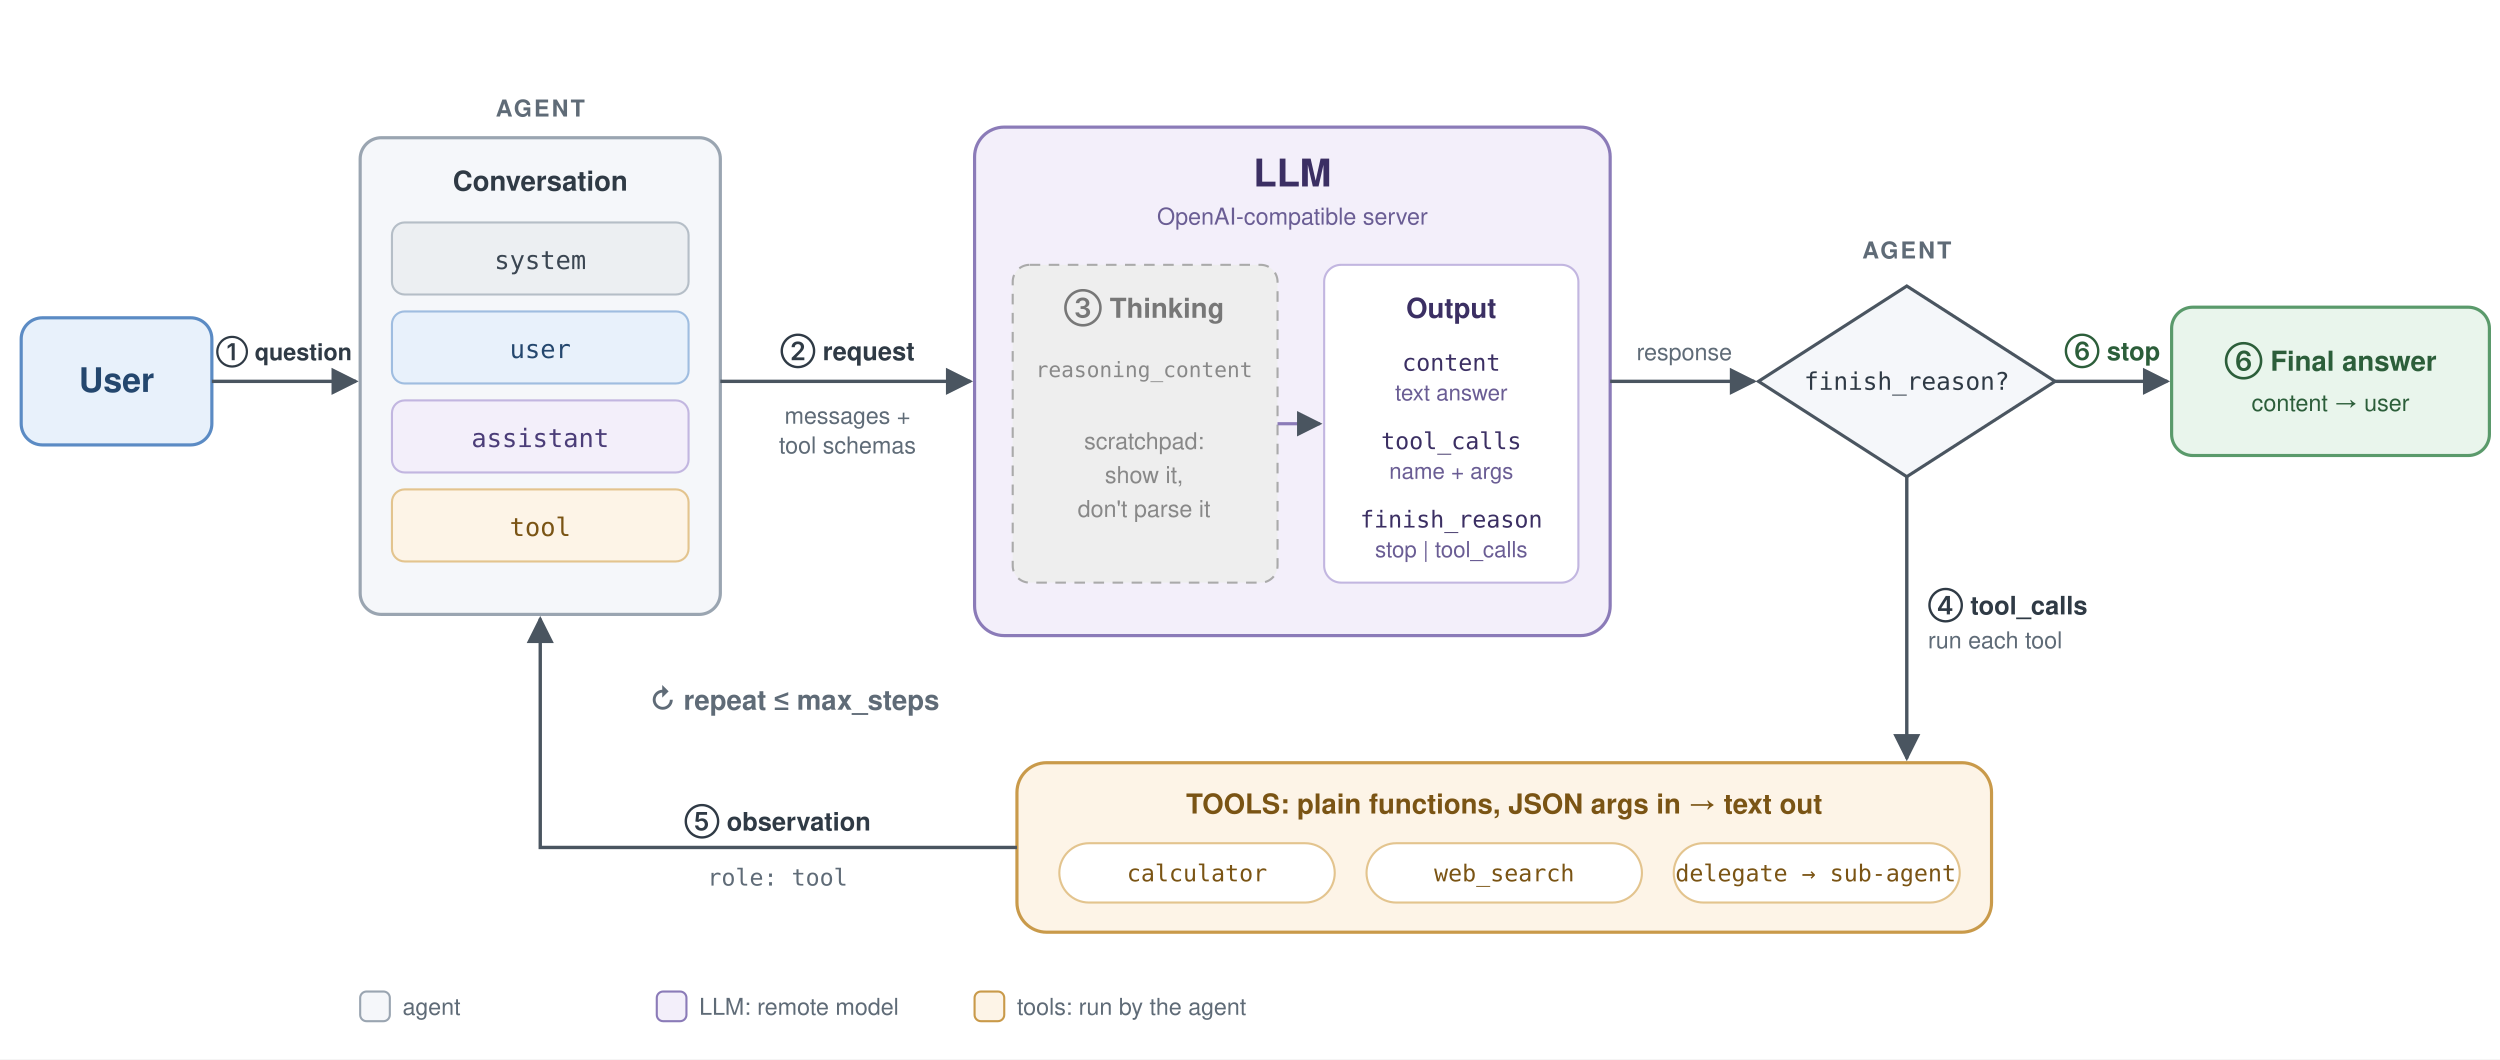
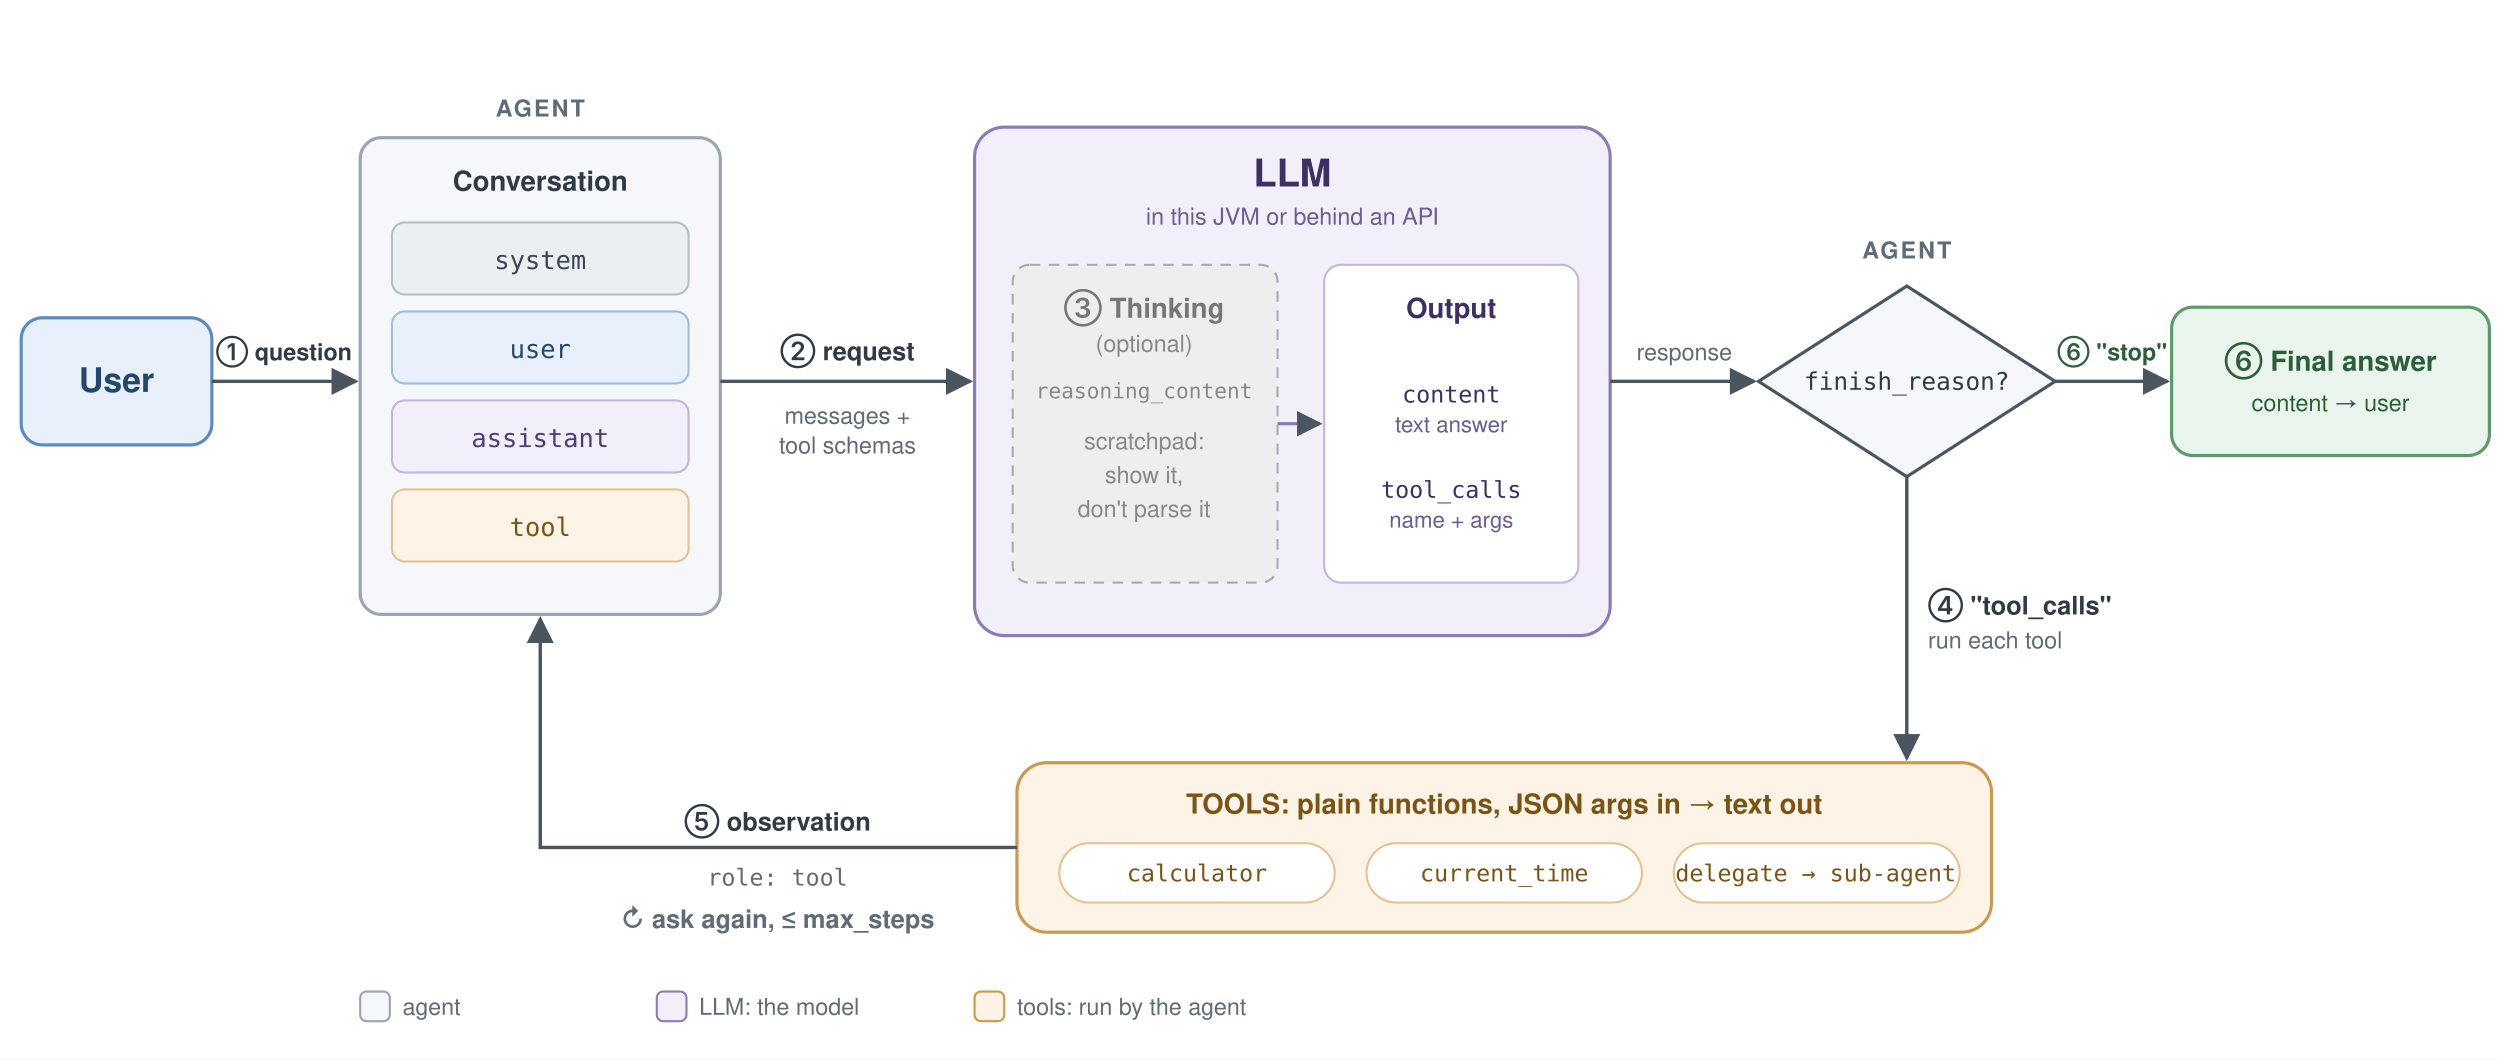
<svg xmlns="http://www.w3.org/2000/svg" viewBox="0 0 1180 500" width="1180" height="500" font-family="system-ui, -apple-system, 'Segoe UI', Helvetica, Arial, sans-serif">
  <defs>
    <marker id="arrow" viewBox="0 0 10 10" refX="9" refY="5" markerWidth="8" markerHeight="8" orient="auto-start-reverse">
      <path d="M0,0 L10,5 L0,10 z" fill="#4a5560" />
    </marker>
  </defs>
  <rect width="1180" height="500" fill="#ffffff" />
  <g data-stages="question">
    <rect x="10" y="150" width="90" height="60" rx="10" fill="#e8f1fb" stroke="#5b8bc4" stroke-width="1.5" />
    <text x="55" y="185" text-anchor="middle" font-size="16" font-weight="600" fill="#24476e">User</text>
  </g>
  <g data-stages="question request observation">
    <text x="255" y="55" text-anchor="middle" font-size="11" font-weight="600" fill="#5f6b77" letter-spacing="1">AGENT</text>
    <rect x="170" y="65" width="170" height="225" rx="10" fill="#f5f7fa" stroke="#9aa5b1" stroke-width="1.5" />
    <text x="255" y="90" text-anchor="middle" font-size="13" font-weight="600" fill="#2f3a45">Conversation</text>
  </g>
  <g font-size="12" font-family="ui-monospace, Menlo, Consolas, monospace" text-anchor="middle">
    <g data-stages="request">
      <rect x="185" y="105" width="140" height="34" rx="6" fill="#eceff2" stroke="#b5bec7" />
      <text x="255" y="127" fill="#3b4652">system</text>
    </g>
    <g data-stages="question request">
      <rect x="185" y="147" width="140" height="34" rx="6" fill="#e8f1fb" stroke="#9fbde0" />
      <text x="255" y="169" fill="#24476e">user</text>
    </g>
    <g data-stages="request">
      <rect x="185" y="189" width="140" height="34" rx="6" fill="#f3effa" stroke="#c2b6e0" />
      <text x="255" y="211" fill="#4b3d78">assistant</text>
    </g>
    <g data-stages="request observation">
      <rect x="185" y="231" width="140" height="34" rx="6" fill="#fdf4e7" stroke="#e3c48e" />
      <text x="255" y="253" fill="#7a5414">tool</text>
    </g>
  </g>
  <g data-stages="request thinking">
    <rect x="460" y="60" width="300" height="240" rx="14" fill="#f3effa" stroke="#8b7bb8" stroke-width="1.5" />
    <text x="610" y="88" text-anchor="middle" font-size="18" font-weight="700" fill="#3b2f63">LLM</text>
-     <text x="610" y="106" text-anchor="middle" font-size="11" fill="#6a5d94">OpenAI-compatible server</text>
+     <text x="610" y="106" text-anchor="middle" font-size="11" fill="#6a5d94">in this JVM or behind an API</text>
  </g>
  <g data-stages="thinking">
    <rect x="478" y="125" width="125" height="150" rx="8" fill="#eeeeee" stroke="#aaaaaa" stroke-dasharray="5,4" />
    <text x="540" y="150" text-anchor="middle" font-size="13" font-weight="600" fill="#777777">③ Thinking</text>
-     <text x="540" y="178" text-anchor="middle" font-size="10" font-family="ui-monospace, Menlo, Consolas, monospace" fill="#888888">reasoning_content</text>
+     <text x="540" y="166" text-anchor="middle" font-size="11" fill="#888888">(optional)</text>
+     <text x="540" y="188" text-anchor="middle" font-size="10" font-family="ui-monospace, Menlo, Consolas, monospace" fill="#888888">reasoning_content</text>
    <text x="540" y="212" text-anchor="middle" font-size="11" fill="#888888">scratchpad:</text>
    <text x="540" y="228" text-anchor="middle" font-size="11" fill="#888888">show it,</text>
    <text x="540" y="244" text-anchor="middle" font-size="11" fill="#888888">don't parse it</text>
    <line x1="603" y1="200" x2="623" y2="200" stroke="#8b7bb8" stroke-width="1.5" marker-end="url(#arrow)" />
  </g>
  <g data-stages="tool-call final-answer">
    <rect x="625" y="125" width="120" height="150" rx="8" fill="#ffffff" stroke="#c2b6e0" />
    <text x="685" y="150" text-anchor="middle" font-size="13" font-weight="600" fill="#3b2f63">Output</text>
    <g text-anchor="middle">
-       <text x="685" y="175" font-size="11" font-family="ui-monospace, Menlo, Consolas, monospace" fill="#3b2f63">content</text>
-       <text x="685" y="189" font-size="10.5" fill="#6a5d94">text answer</text>
-       <text x="685" y="212" font-size="11" font-family="ui-monospace, Menlo, Consolas, monospace" fill="#3b2f63">tool_calls</text>
-       <text x="685" y="226" font-size="10.5" fill="#6a5d94">name + args</text>
-       <text x="685" y="249" font-size="11" font-family="ui-monospace, Menlo, Consolas, monospace" fill="#3b2f63">finish_reason</text>
-       <text x="685" y="263" font-size="10.5" fill="#6a5d94">stop | tool_calls</text>
+       <text x="685" y="190" font-size="11" font-family="ui-monospace, Menlo, Consolas, monospace" fill="#3b2f63">content</text>
+       <text x="685" y="204" font-size="10.5" fill="#6a5d94">text answer</text>
+       <text x="685" y="235" font-size="11" font-family="ui-monospace, Menlo, Consolas, monospace" fill="#3b2f63">tool_calls</text>
+       <text x="685" y="249" font-size="10.5" fill="#6a5d94">name + args</text>
    </g>
  </g>
  <g data-stages="tool-call final-answer">
    <text x="900" y="122" text-anchor="middle" font-size="11" font-weight="600" fill="#5f6b77" letter-spacing="1">AGENT</text>
    <polygon points="900,135 970,180 900,225 830,180" fill="#f5f7fa" stroke="#4a5560" stroke-width="1.5" />
    <text x="900" y="184" text-anchor="middle" font-size="11.5" font-family="ui-monospace, Menlo, Consolas, monospace" fill="#2f3a45">finish_reason?</text>
  </g>
  <g data-stages="final-answer">
    <rect x="1025" y="145" width="150" height="70" rx="10" fill="#e9f5ec" stroke="#5a9a6b" stroke-width="1.5" />
    <text x="1100" y="175" text-anchor="middle" font-size="13" font-weight="600" fill="#2c5e3a">⑥ Final answer</text>
    <text x="1100" y="194" text-anchor="middle" font-size="11" fill="#2c5e3a">content → user</text>
  </g>
  <g data-stages="tool-call observation">
    <rect x="480" y="360" width="460" height="80" rx="14" fill="#fdf4e7" stroke="#c99a4a" stroke-width="1.5" />
    <text x="710" y="384" text-anchor="middle" font-size="13" font-weight="600" fill="#7a5414">TOOLS: plain functions, JSON args in → text out</text>
    <g font-size="11" font-family="ui-monospace, Menlo, Consolas, monospace" fill="#7a5414" text-anchor="middle">
      <rect x="500" y="398" width="130" height="28" rx="14" fill="#ffffff" stroke="#e3c48e" />
      <text x="565" y="416">calculator</text>
      <rect x="645" y="398" width="130" height="28" rx="14" fill="#ffffff" stroke="#e3c48e" />
-       <text x="710" y="416">web_search</text>
+       <text x="710" y="416">current_time</text>
      <rect x="790" y="398" width="135" height="28" rx="14" fill="#ffffff" stroke="#e3c48e" />
      <text x="857" y="416">delegate → sub-agent</text>
    </g>
  </g>
  <g data-stages="question">
    <line x1="100" y1="180" x2="168" y2="180" stroke="#4a5560" stroke-width="1.6" fill="none" marker-end="url(#arrow)" />
    <text x="134" y="170" text-anchor="middle" font-size="11" font-weight="600" fill="#2f3a45">① question</text>
  </g>
  <g data-stages="request">
    <line x1="340" y1="180" x2="458" y2="180" stroke="#4a5560" stroke-width="1.6" fill="none" marker-end="url(#arrow)" />
    <text x="400" y="170" text-anchor="middle" font-size="12" font-weight="600" fill="#2f3a45">② request</text>
    <text x="400" y="200" text-anchor="middle" font-size="11" fill="#5f6b77">messages +</text>
    <text x="400" y="214" text-anchor="middle" font-size="11" fill="#5f6b77">tool schemas</text>
  </g>
  <g data-stages="tool-call final-answer">
    <line x1="760" y1="180" x2="828" y2="180" stroke="#4a5560" stroke-width="1.6" fill="none" marker-end="url(#arrow)" />
    <text x="795" y="170" text-anchor="middle" font-size="11" fill="#5f6b77">response</text>
  </g>
  <g data-stages="final-answer">
    <line x1="970" y1="180" x2="1023" y2="180" stroke="#4a5560" stroke-width="1.6" fill="none" marker-end="url(#arrow)" />
-     <text x="997" y="170" text-anchor="middle" font-size="12" font-weight="600" fill="#2c5e3a">⑥ stop</text>
+     <text x="997" y="170" text-anchor="middle" font-size="11" font-weight="600" fill="#2c5e3a">⑥ "stop"</text>
  </g>
  <g data-stages="tool-call">
    <line x1="900" y1="225" x2="900" y2="358" stroke="#4a5560" stroke-width="1.6" fill="none" marker-end="url(#arrow)" />
-     <text x="910" y="290" font-size="12" font-weight="600" fill="#2f3a45">④ tool_calls</text>
+     <text x="910" y="290" font-size="12" font-weight="600" fill="#2f3a45">④ "tool_calls"</text>
    <text x="910" y="306" font-size="11" fill="#5f6b77">run each tool</text>
  </g>
  <g data-stages="observation">
    <polyline points="480,400 255,400 255,292" stroke="#4a5560" stroke-width="1.6" fill="none" marker-end="url(#arrow)" />
    <text x="367" y="392" text-anchor="middle" font-size="12" font-weight="600" fill="#2f3a45">⑤ observation</text>
    <text x="367" y="418" text-anchor="middle" font-size="11" font-family="ui-monospace, Menlo, Consolas, monospace" fill="#5f6b77">role: tool</text>
-     <text x="375" y="335" text-anchor="middle" font-size="13" font-weight="600" fill="#5f6b77">↻ repeat ≤ max_steps</text>
+     <text x="367" y="438" text-anchor="middle" font-size="12" font-weight="600" fill="#5f6b77">↻ ask again, ≤ max_steps</text>
  </g>
  <g font-size="11" fill="#5f6b77">
    <rect x="170" y="468" width="14" height="14" rx="3" fill="#f5f7fa" stroke="#9aa5b1" />
    <text x="190" y="479">agent</text>
    <rect x="310" y="468" width="14" height="14" rx="3" fill="#f3effa" stroke="#8b7bb8" />
-     <text x="330" y="479">LLM: remote model</text>
+     <text x="330" y="479">LLM: the model</text>
    <rect x="460" y="468" width="14" height="14" rx="3" fill="#fdf4e7" stroke="#c99a4a" />
    <text x="480" y="479">tools: run by the agent</text>
  </g>
</svg>
